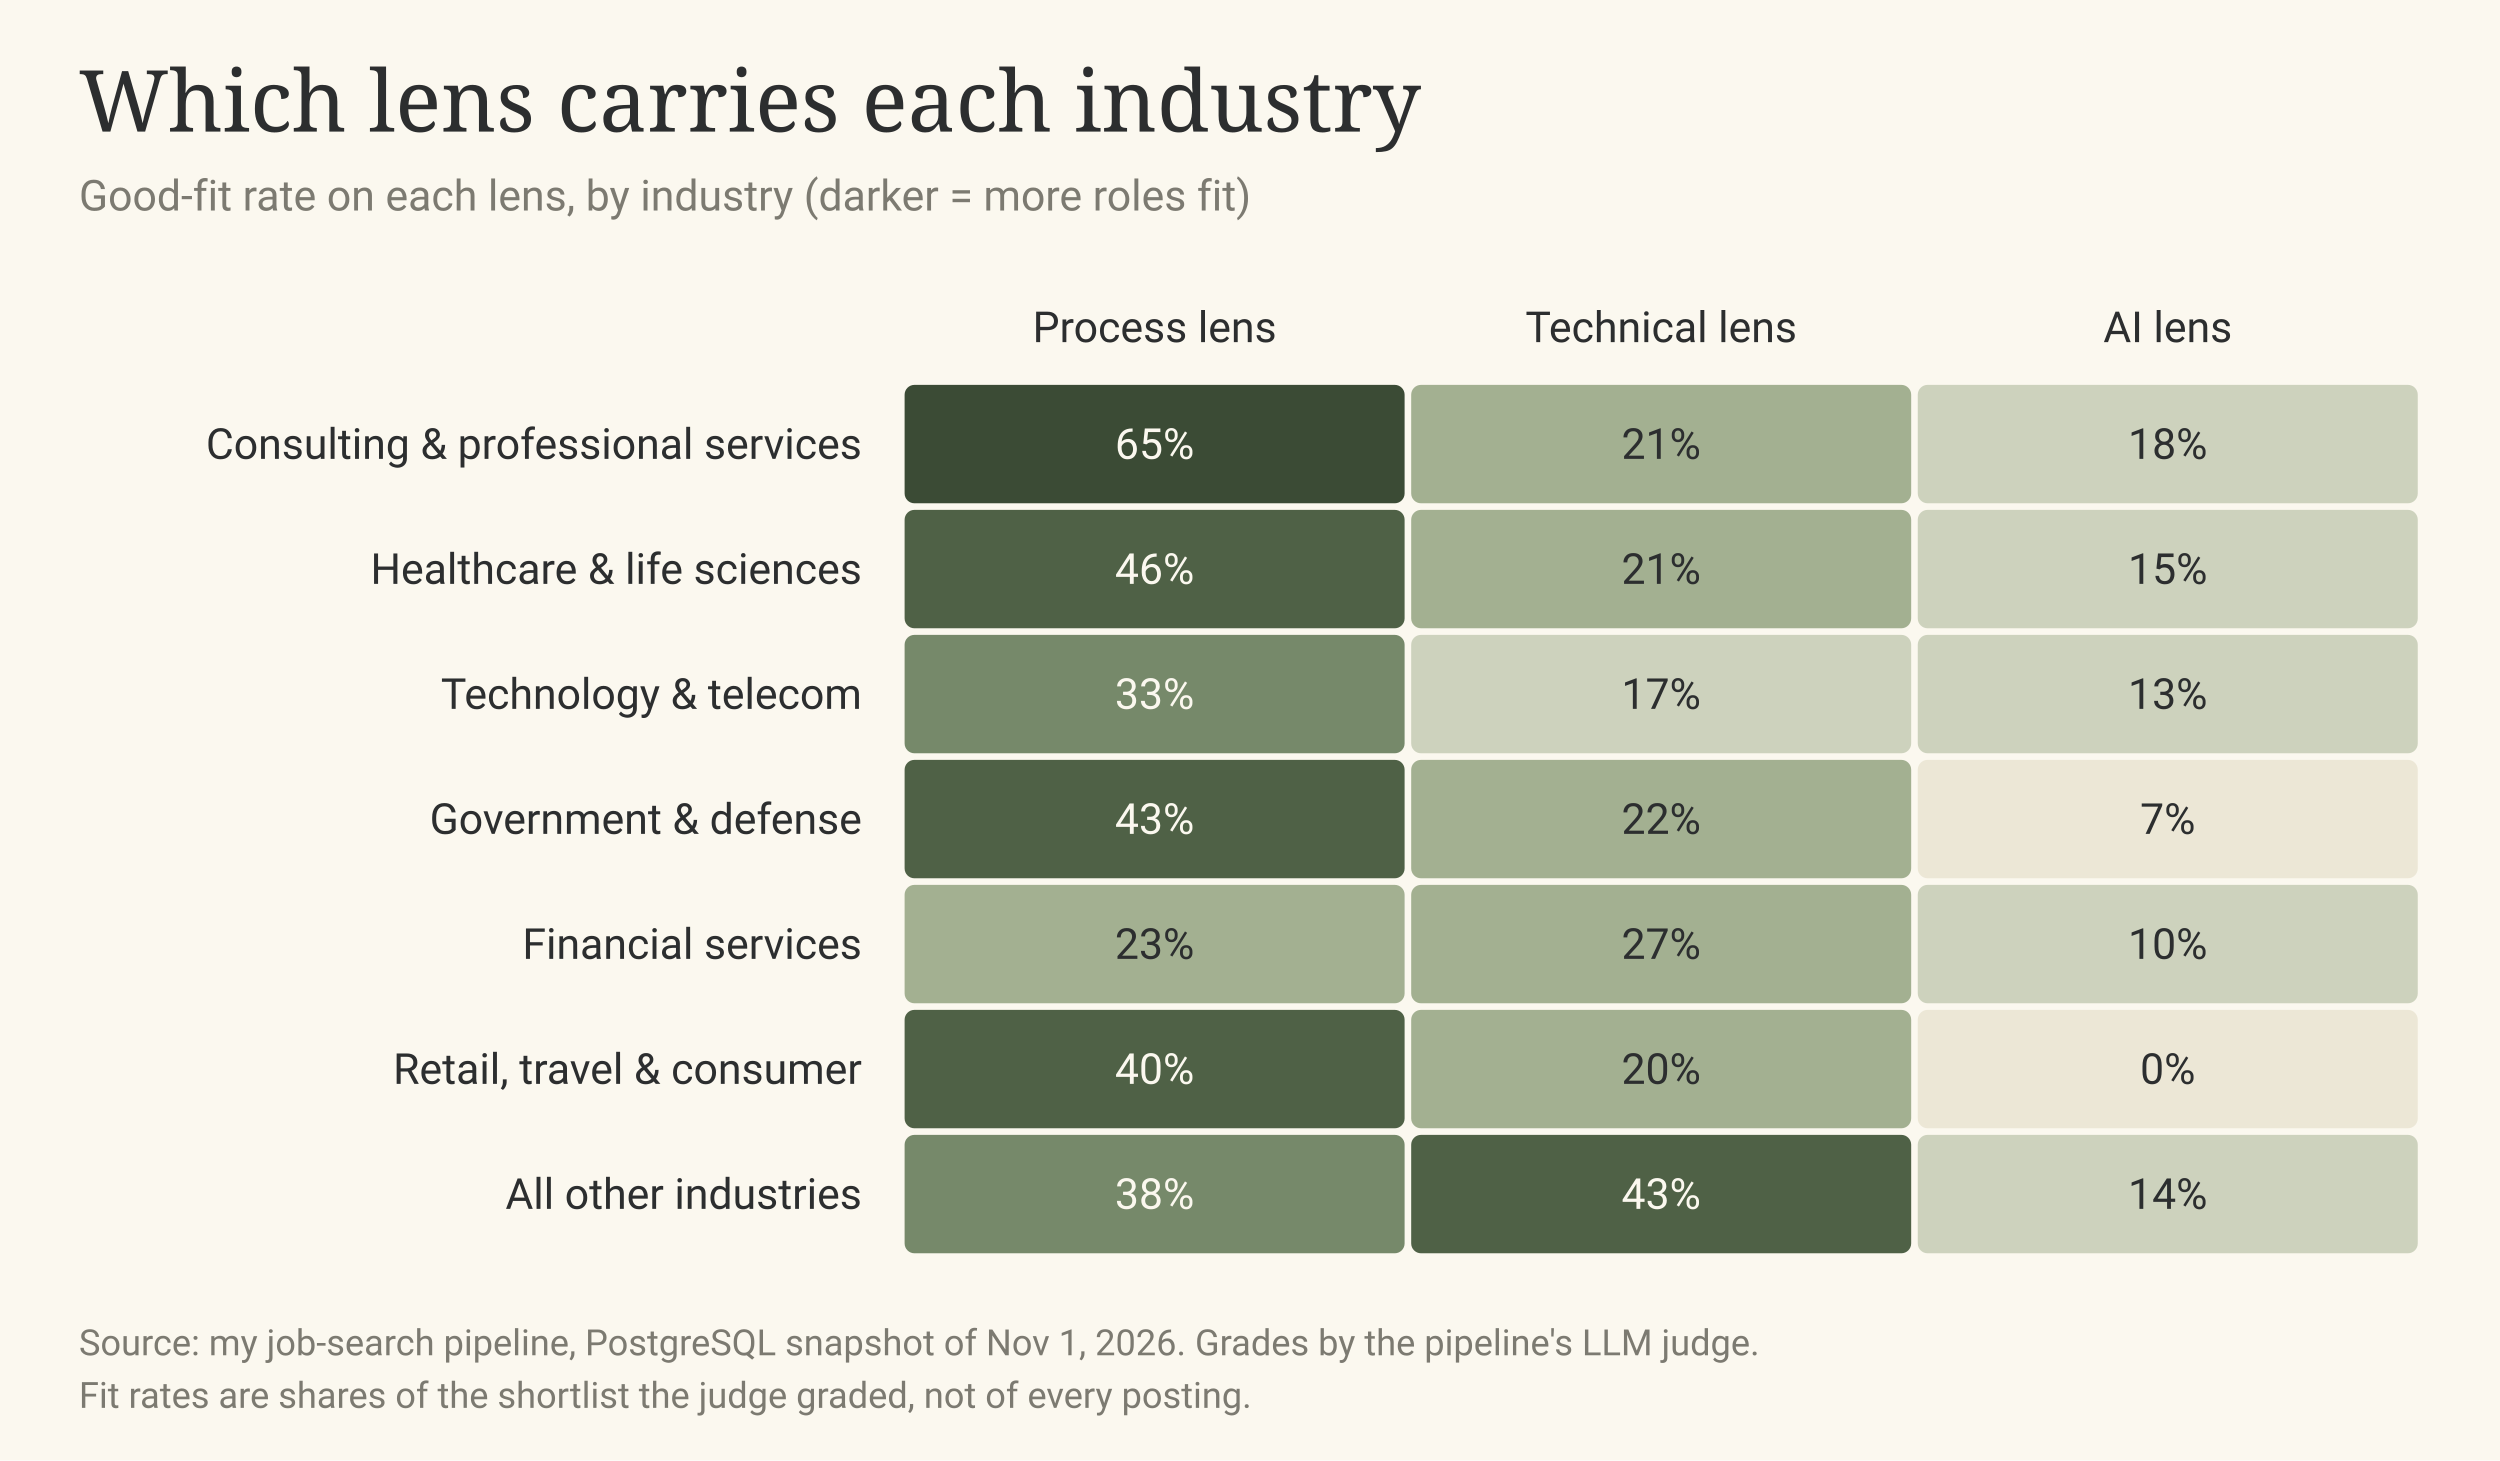
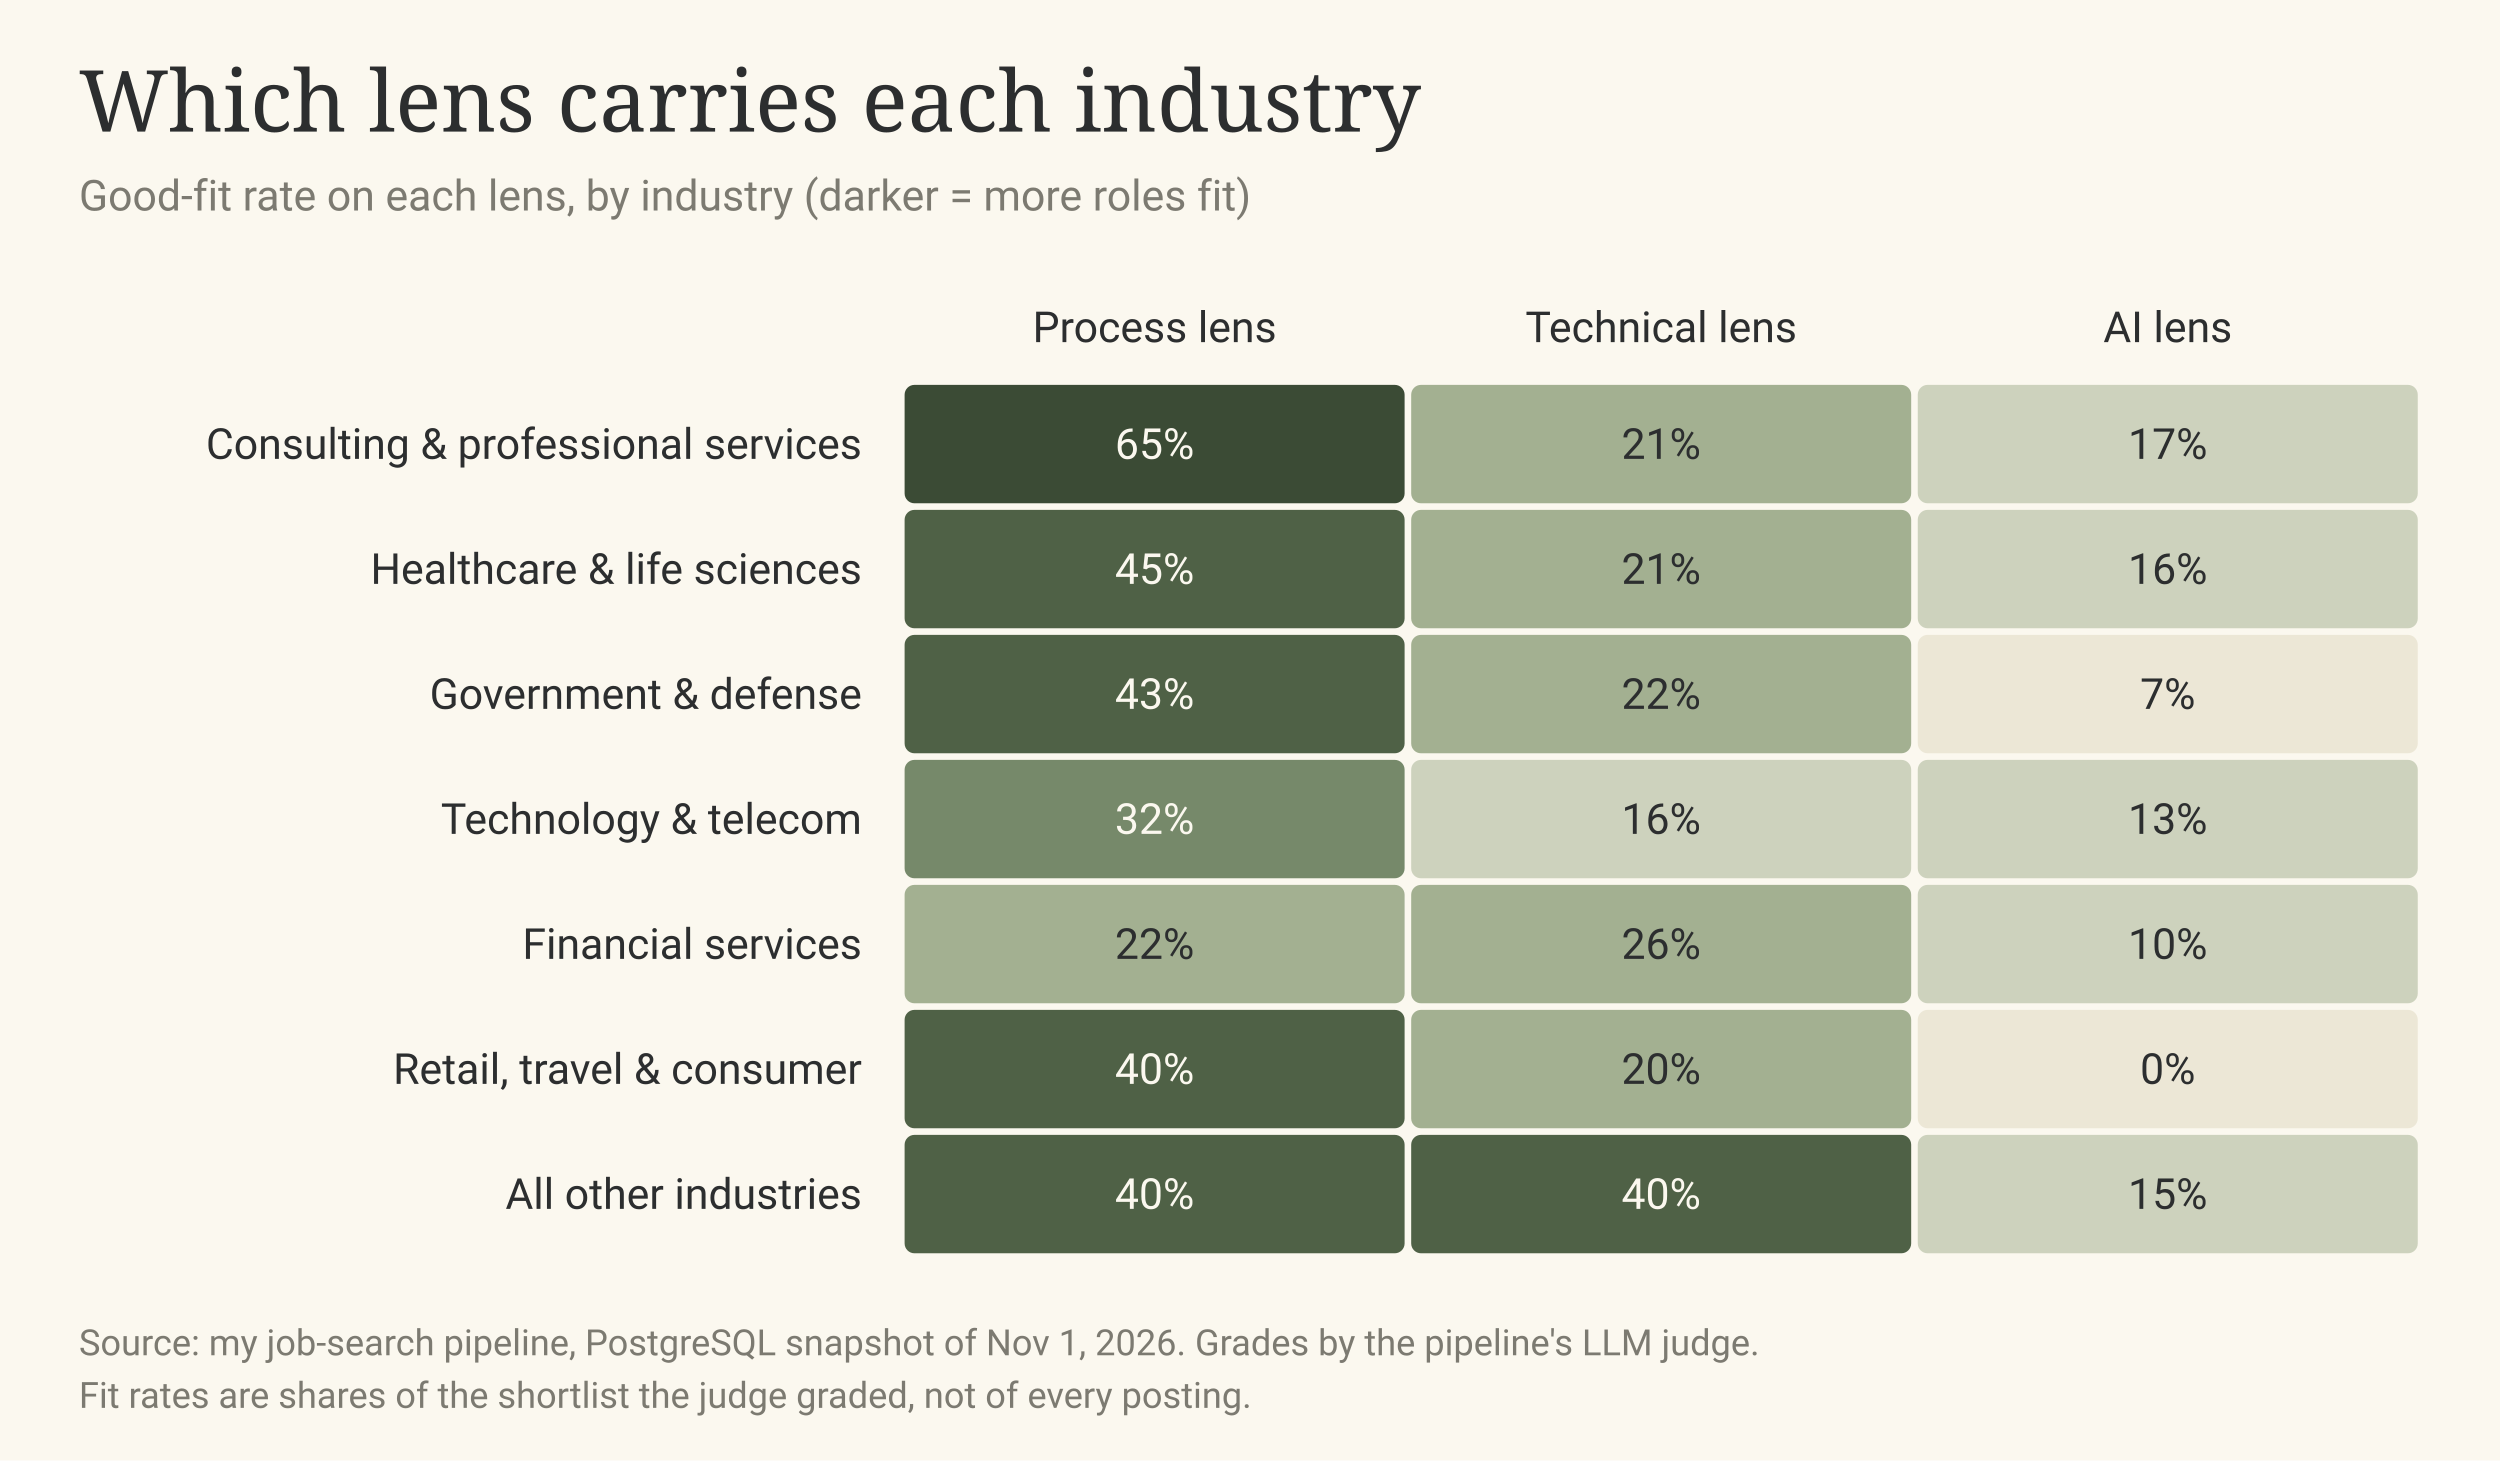
<svg xmlns="http://www.w3.org/2000/svg" viewBox="0 0 760 444" width="760" height="444" role="img" aria-labelledby="t d">
  <rect width="760" height="444" fill="#fbf8ef" />
  <text x="24" y="40" font-family="'Instrument Serif', 'Iowan Old Style', Georgia, serif" font-size="26" fill="#2c2e2f">Which lens carries each industry</text>
  <text x="24" y="64" font-family="-apple-system, BlinkMacSystemFont, 'Segoe UI', Roboto, Inter, sans-serif" font-size="13" fill="#7c7a71">Good-fit rate on each lens, by industry (darker = more roles fit)</text>
  <text x="351.0" y="104" text-anchor="middle" font-family="-apple-system, BlinkMacSystemFont, 'Segoe UI', Roboto, Inter, sans-serif" font-size="13" fill="#2c2e2f">Process lens</text>
  <text x="505.0" y="104" text-anchor="middle" font-family="-apple-system, BlinkMacSystemFont, 'Segoe UI', Roboto, Inter, sans-serif" font-size="13" fill="#2c2e2f">Technical lens</text>
  <text x="659.0" y="104" text-anchor="middle" font-family="-apple-system, BlinkMacSystemFont, 'Segoe UI', Roboto, Inter, sans-serif" font-size="13" fill="#2c2e2f">AI lens</text>
  <text x="262" y="139.5" text-anchor="end" font-family="-apple-system, BlinkMacSystemFont, 'Segoe UI', Roboto, Inter, sans-serif" font-size="13" fill="#2c2e2f">Consulting &amp; professional services</text>
  <g>
    <rect x="275.0" y="117.0" width="152.0" height="36" rx="3" fill="#3b4b35" />
    <text x="351.0" y="139.5" text-anchor="middle" font-family="-apple-system, BlinkMacSystemFont, 'Segoe UI', Roboto, Inter, sans-serif" font-size="13" fill="#fbf8ef">65%</text>
  </g>
  <g>
    <rect x="429.0" y="117.0" width="152.0" height="36" rx="3" fill="#a3b091" />
    <text x="505.0" y="139.5" text-anchor="middle" font-family="-apple-system, BlinkMacSystemFont, 'Segoe UI', Roboto, Inter, sans-serif" font-size="13" fill="#2c2e2f">21%</text>
  </g>
  <g>
    <rect x="583.0" y="117.0" width="152.0" height="36" rx="3" fill="#cdd2bd" />
-     <text x="659.0" y="139.5" text-anchor="middle" font-family="-apple-system, BlinkMacSystemFont, 'Segoe UI', Roboto, Inter, sans-serif" font-size="13" fill="#2c2e2f">18%</text>
+     <text x="659.0" y="139.5" text-anchor="middle" font-family="-apple-system, BlinkMacSystemFont, 'Segoe UI', Roboto, Inter, sans-serif" font-size="13" fill="#2c2e2f">17%</text>
  </g>
  <text x="262" y="177.5" text-anchor="end" font-family="-apple-system, BlinkMacSystemFont, 'Segoe UI', Roboto, Inter, sans-serif" font-size="13" fill="#2c2e2f">Healthcare &amp; life sciences</text>
  <g>
    <rect x="275.0" y="155.0" width="152.0" height="36" rx="3" fill="#4f6146" />
-     <text x="351.0" y="177.5" text-anchor="middle" font-family="-apple-system, BlinkMacSystemFont, 'Segoe UI', Roboto, Inter, sans-serif" font-size="13" fill="#fbf8ef">46%</text>
+     <text x="351.0" y="177.5" text-anchor="middle" font-family="-apple-system, BlinkMacSystemFont, 'Segoe UI', Roboto, Inter, sans-serif" font-size="13" fill="#fbf8ef">45%</text>
  </g>
  <g>
    <rect x="429.0" y="155.0" width="152.0" height="36" rx="3" fill="#a3b091" />
    <text x="505.0" y="177.5" text-anchor="middle" font-family="-apple-system, BlinkMacSystemFont, 'Segoe UI', Roboto, Inter, sans-serif" font-size="13" fill="#2c2e2f">21%</text>
  </g>
  <g>
    <rect x="583.0" y="155.0" width="152.0" height="36" rx="3" fill="#cdd2bd" />
-     <text x="659.0" y="177.5" text-anchor="middle" font-family="-apple-system, BlinkMacSystemFont, 'Segoe UI', Roboto, Inter, sans-serif" font-size="13" fill="#2c2e2f">15%</text>
+     <text x="659.0" y="177.5" text-anchor="middle" font-family="-apple-system, BlinkMacSystemFont, 'Segoe UI', Roboto, Inter, sans-serif" font-size="13" fill="#2c2e2f">16%</text>
  </g>
-   <text x="262" y="215.5" text-anchor="end" font-family="-apple-system, BlinkMacSystemFont, 'Segoe UI', Roboto, Inter, sans-serif" font-size="13" fill="#2c2e2f">Technology &amp; telecom</text>
+   <text x="262" y="215.5" text-anchor="end" font-family="-apple-system, BlinkMacSystemFont, 'Segoe UI', Roboto, Inter, sans-serif" font-size="13" fill="#2c2e2f">Government &amp; defense</text>
  <g>
-     <rect x="275.0" y="193.0" width="152.0" height="36" rx="3" fill="#76896a" />
-     <text x="351.0" y="215.5" text-anchor="middle" font-family="-apple-system, BlinkMacSystemFont, 'Segoe UI', Roboto, Inter, sans-serif" font-size="13" fill="#fbf8ef">33%</text>
+     <rect x="275.0" y="193.0" width="152.0" height="36" rx="3" fill="#4f6146" />
+     <text x="351.0" y="215.5" text-anchor="middle" font-family="-apple-system, BlinkMacSystemFont, 'Segoe UI', Roboto, Inter, sans-serif" font-size="13" fill="#fbf8ef">43%</text>
  </g>
  <g>
-     <rect x="429.0" y="193.0" width="152.0" height="36" rx="3" fill="#cdd2bd" />
-     <text x="505.0" y="215.5" text-anchor="middle" font-family="-apple-system, BlinkMacSystemFont, 'Segoe UI', Roboto, Inter, sans-serif" font-size="13" fill="#2c2e2f">17%</text>
+     <rect x="429.0" y="193.0" width="152.0" height="36" rx="3" fill="#a3b091" />
+     <text x="505.0" y="215.5" text-anchor="middle" font-family="-apple-system, BlinkMacSystemFont, 'Segoe UI', Roboto, Inter, sans-serif" font-size="13" fill="#2c2e2f">22%</text>
  </g>
  <g>
-     <rect x="583.0" y="193.0" width="152.0" height="36" rx="3" fill="#cdd2bd" />
-     <text x="659.0" y="215.5" text-anchor="middle" font-family="-apple-system, BlinkMacSystemFont, 'Segoe UI', Roboto, Inter, sans-serif" font-size="13" fill="#2c2e2f">13%</text>
+     <rect x="583.0" y="193.0" width="152.0" height="36" rx="3" fill="#ece7d6" />
+     <text x="659.0" y="215.5" text-anchor="middle" font-family="-apple-system, BlinkMacSystemFont, 'Segoe UI', Roboto, Inter, sans-serif" font-size="13" fill="#2c2e2f">7%</text>
  </g>
-   <text x="262" y="253.5" text-anchor="end" font-family="-apple-system, BlinkMacSystemFont, 'Segoe UI', Roboto, Inter, sans-serif" font-size="13" fill="#2c2e2f">Government &amp; defense</text>
+   <text x="262" y="253.5" text-anchor="end" font-family="-apple-system, BlinkMacSystemFont, 'Segoe UI', Roboto, Inter, sans-serif" font-size="13" fill="#2c2e2f">Technology &amp; telecom</text>
  <g>
-     <rect x="275.0" y="231.0" width="152.0" height="36" rx="3" fill="#4f6146" />
-     <text x="351.0" y="253.5" text-anchor="middle" font-family="-apple-system, BlinkMacSystemFont, 'Segoe UI', Roboto, Inter, sans-serif" font-size="13" fill="#fbf8ef">43%</text>
+     <rect x="275.0" y="231.0" width="152.0" height="36" rx="3" fill="#76896a" />
+     <text x="351.0" y="253.5" text-anchor="middle" font-family="-apple-system, BlinkMacSystemFont, 'Segoe UI', Roboto, Inter, sans-serif" font-size="13" fill="#fbf8ef">32%</text>
  </g>
  <g>
-     <rect x="429.0" y="231.0" width="152.0" height="36" rx="3" fill="#a3b091" />
-     <text x="505.0" y="253.5" text-anchor="middle" font-family="-apple-system, BlinkMacSystemFont, 'Segoe UI', Roboto, Inter, sans-serif" font-size="13" fill="#2c2e2f">22%</text>
+     <rect x="429.0" y="231.0" width="152.0" height="36" rx="3" fill="#cdd2bd" />
+     <text x="505.0" y="253.5" text-anchor="middle" font-family="-apple-system, BlinkMacSystemFont, 'Segoe UI', Roboto, Inter, sans-serif" font-size="13" fill="#2c2e2f">16%</text>
  </g>
  <g>
-     <rect x="583.0" y="231.0" width="152.0" height="36" rx="3" fill="#ece7d6" />
-     <text x="659.0" y="253.5" text-anchor="middle" font-family="-apple-system, BlinkMacSystemFont, 'Segoe UI', Roboto, Inter, sans-serif" font-size="13" fill="#2c2e2f">7%</text>
+     <rect x="583.0" y="231.0" width="152.0" height="36" rx="3" fill="#cdd2bd" />
+     <text x="659.0" y="253.5" text-anchor="middle" font-family="-apple-system, BlinkMacSystemFont, 'Segoe UI', Roboto, Inter, sans-serif" font-size="13" fill="#2c2e2f">13%</text>
  </g>
  <text x="262" y="291.5" text-anchor="end" font-family="-apple-system, BlinkMacSystemFont, 'Segoe UI', Roboto, Inter, sans-serif" font-size="13" fill="#2c2e2f">Financial services</text>
  <g>
    <rect x="275.0" y="269.0" width="152.0" height="36" rx="3" fill="#a3b091" />
-     <text x="351.0" y="291.5" text-anchor="middle" font-family="-apple-system, BlinkMacSystemFont, 'Segoe UI', Roboto, Inter, sans-serif" font-size="13" fill="#2c2e2f">23%</text>
+     <text x="351.0" y="291.5" text-anchor="middle" font-family="-apple-system, BlinkMacSystemFont, 'Segoe UI', Roboto, Inter, sans-serif" font-size="13" fill="#2c2e2f">22%</text>
  </g>
  <g>
    <rect x="429.0" y="269.0" width="152.0" height="36" rx="3" fill="#a3b091" />
-     <text x="505.0" y="291.5" text-anchor="middle" font-family="-apple-system, BlinkMacSystemFont, 'Segoe UI', Roboto, Inter, sans-serif" font-size="13" fill="#2c2e2f">27%</text>
+     <text x="505.0" y="291.5" text-anchor="middle" font-family="-apple-system, BlinkMacSystemFont, 'Segoe UI', Roboto, Inter, sans-serif" font-size="13" fill="#2c2e2f">26%</text>
  </g>
  <g>
    <rect x="583.0" y="269.0" width="152.0" height="36" rx="3" fill="#cdd2bd" />
    <text x="659.0" y="291.5" text-anchor="middle" font-family="-apple-system, BlinkMacSystemFont, 'Segoe UI', Roboto, Inter, sans-serif" font-size="13" fill="#2c2e2f">10%</text>
  </g>
  <text x="262" y="329.5" text-anchor="end" font-family="-apple-system, BlinkMacSystemFont, 'Segoe UI', Roboto, Inter, sans-serif" font-size="13" fill="#2c2e2f">Retail, travel &amp; consumer</text>
  <g>
    <rect x="275.0" y="307.0" width="152.0" height="36" rx="3" fill="#4f6146" />
    <text x="351.0" y="329.5" text-anchor="middle" font-family="-apple-system, BlinkMacSystemFont, 'Segoe UI', Roboto, Inter, sans-serif" font-size="13" fill="#fbf8ef">40%</text>
  </g>
  <g>
    <rect x="429.0" y="307.0" width="152.0" height="36" rx="3" fill="#a3b091" />
    <text x="505.0" y="329.5" text-anchor="middle" font-family="-apple-system, BlinkMacSystemFont, 'Segoe UI', Roboto, Inter, sans-serif" font-size="13" fill="#2c2e2f">20%</text>
  </g>
  <g>
    <rect x="583.0" y="307.0" width="152.0" height="36" rx="3" fill="#ece7d6" />
    <text x="659.0" y="329.5" text-anchor="middle" font-family="-apple-system, BlinkMacSystemFont, 'Segoe UI', Roboto, Inter, sans-serif" font-size="13" fill="#2c2e2f">0%</text>
  </g>
  <text x="262" y="367.5" text-anchor="end" font-family="-apple-system, BlinkMacSystemFont, 'Segoe UI', Roboto, Inter, sans-serif" font-size="13" fill="#2c2e2f">All other industries</text>
  <g>
-     <rect x="275.0" y="345.0" width="152.0" height="36" rx="3" fill="#76896a" />
-     <text x="351.0" y="367.5" text-anchor="middle" font-family="-apple-system, BlinkMacSystemFont, 'Segoe UI', Roboto, Inter, sans-serif" font-size="13" fill="#fbf8ef">38%</text>
+     <rect x="275.0" y="345.0" width="152.0" height="36" rx="3" fill="#4f6146" />
+     <text x="351.0" y="367.5" text-anchor="middle" font-family="-apple-system, BlinkMacSystemFont, 'Segoe UI', Roboto, Inter, sans-serif" font-size="13" fill="#fbf8ef">40%</text>
  </g>
  <g>
    <rect x="429.0" y="345.0" width="152.0" height="36" rx="3" fill="#4f6146" />
-     <text x="505.0" y="367.5" text-anchor="middle" font-family="-apple-system, BlinkMacSystemFont, 'Segoe UI', Roboto, Inter, sans-serif" font-size="13" fill="#fbf8ef">43%</text>
+     <text x="505.0" y="367.5" text-anchor="middle" font-family="-apple-system, BlinkMacSystemFont, 'Segoe UI', Roboto, Inter, sans-serif" font-size="13" fill="#fbf8ef">40%</text>
  </g>
  <g>
    <rect x="583.0" y="345.0" width="152.0" height="36" rx="3" fill="#cdd2bd" />
-     <text x="659.0" y="367.5" text-anchor="middle" font-family="-apple-system, BlinkMacSystemFont, 'Segoe UI', Roboto, Inter, sans-serif" font-size="13" fill="#2c2e2f">14%</text>
+     <text x="659.0" y="367.5" text-anchor="middle" font-family="-apple-system, BlinkMacSystemFont, 'Segoe UI', Roboto, Inter, sans-serif" font-size="13" fill="#2c2e2f">15%</text>
  </g>
  <text x="24" y="412" font-family="-apple-system, BlinkMacSystemFont, 'Segoe UI', Roboto, Inter, sans-serif" font-size="11" fill="#7c7a71">Source: my job-search pipeline, PostgreSQL snapshot of Nov 1, 2026. Grades by the pipeline's LLM judge.</text>
  <text x="24" y="428" font-family="-apple-system, BlinkMacSystemFont, 'Segoe UI', Roboto, Inter, sans-serif" font-size="11" fill="#7c7a71">Fit rates are shares of the shortlist the judge graded, not of every posting.</text>
</svg>
